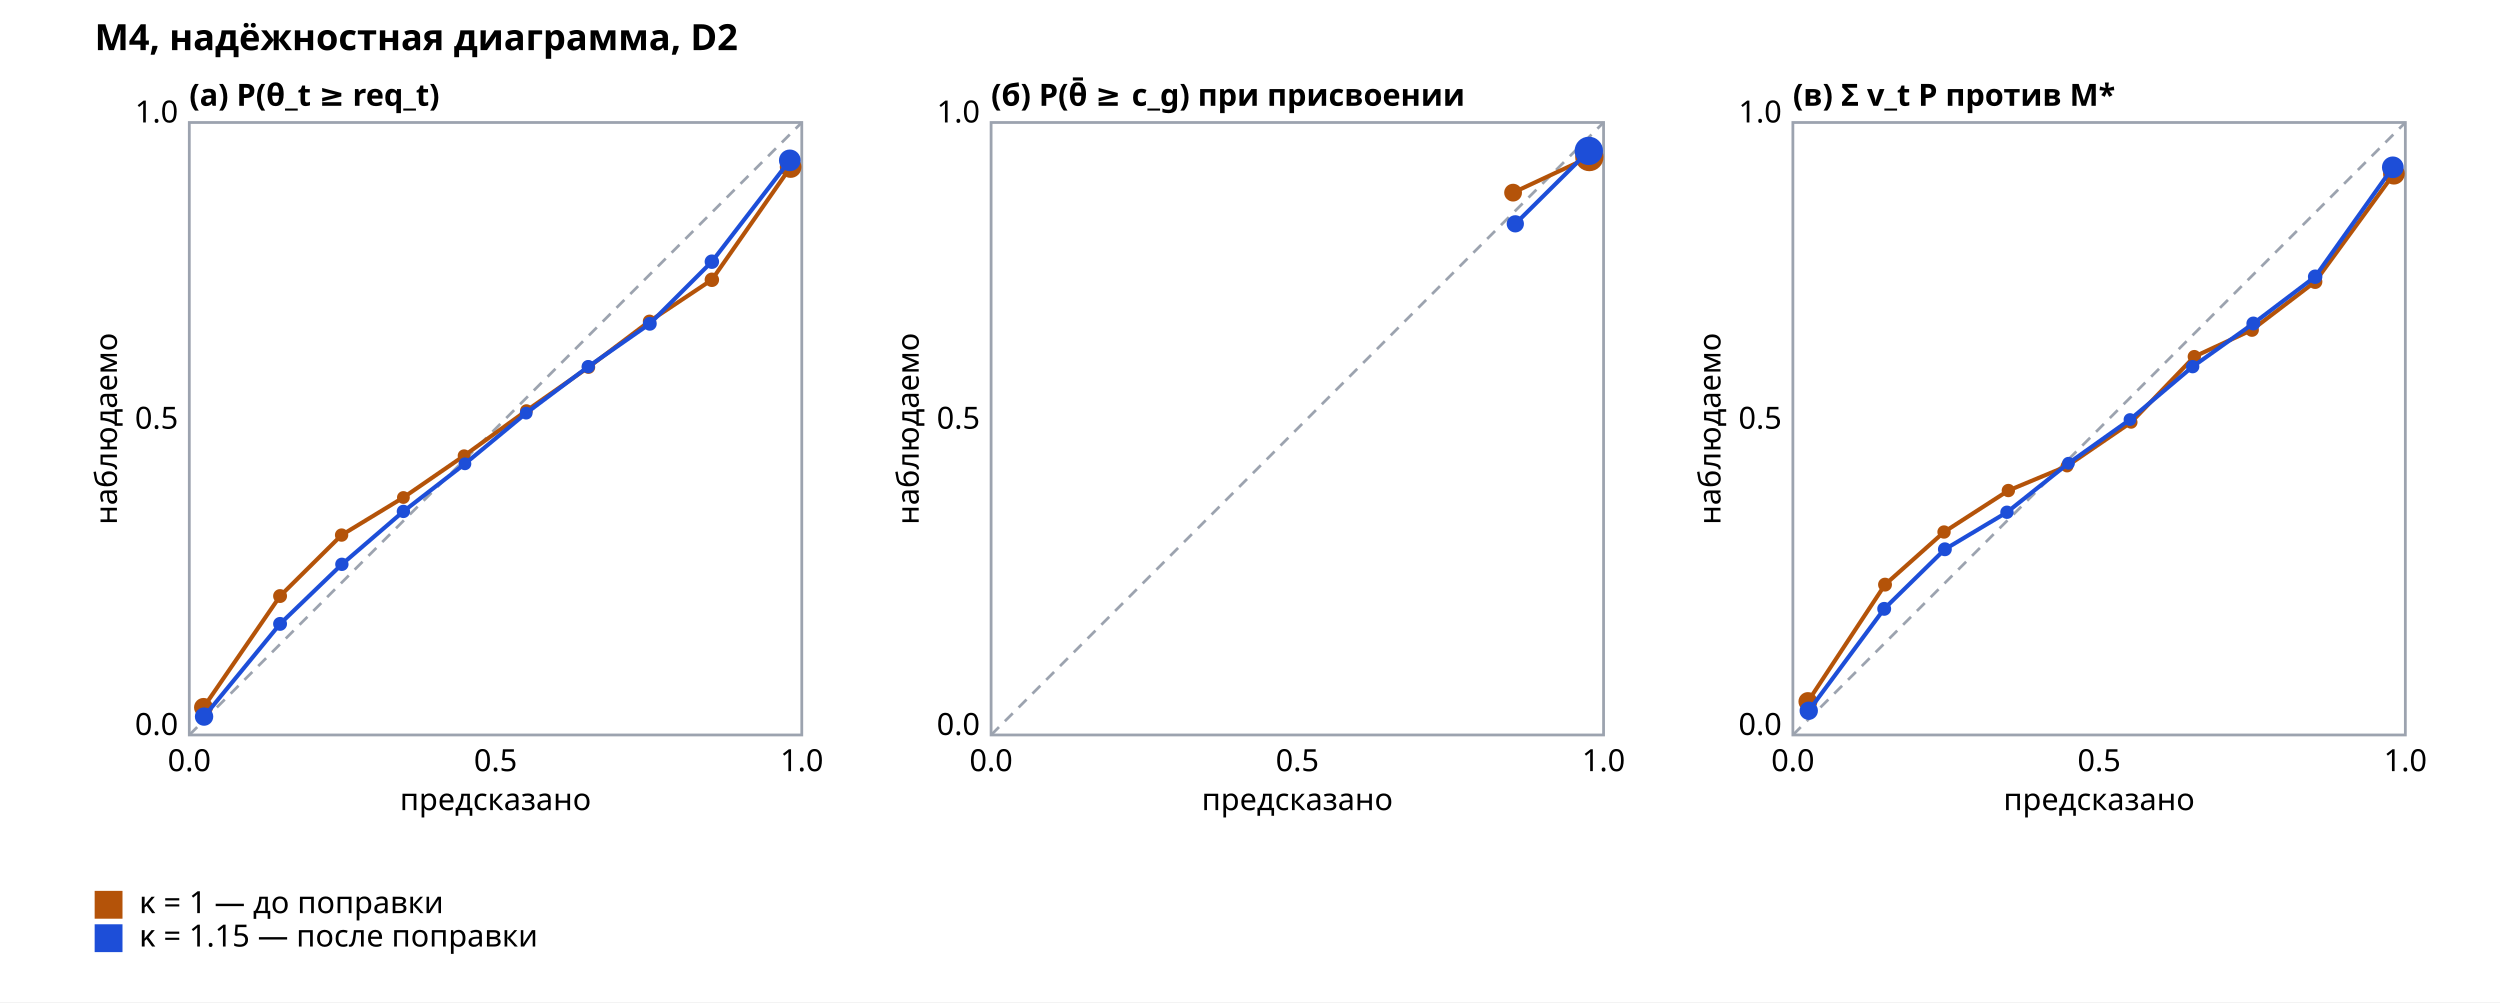
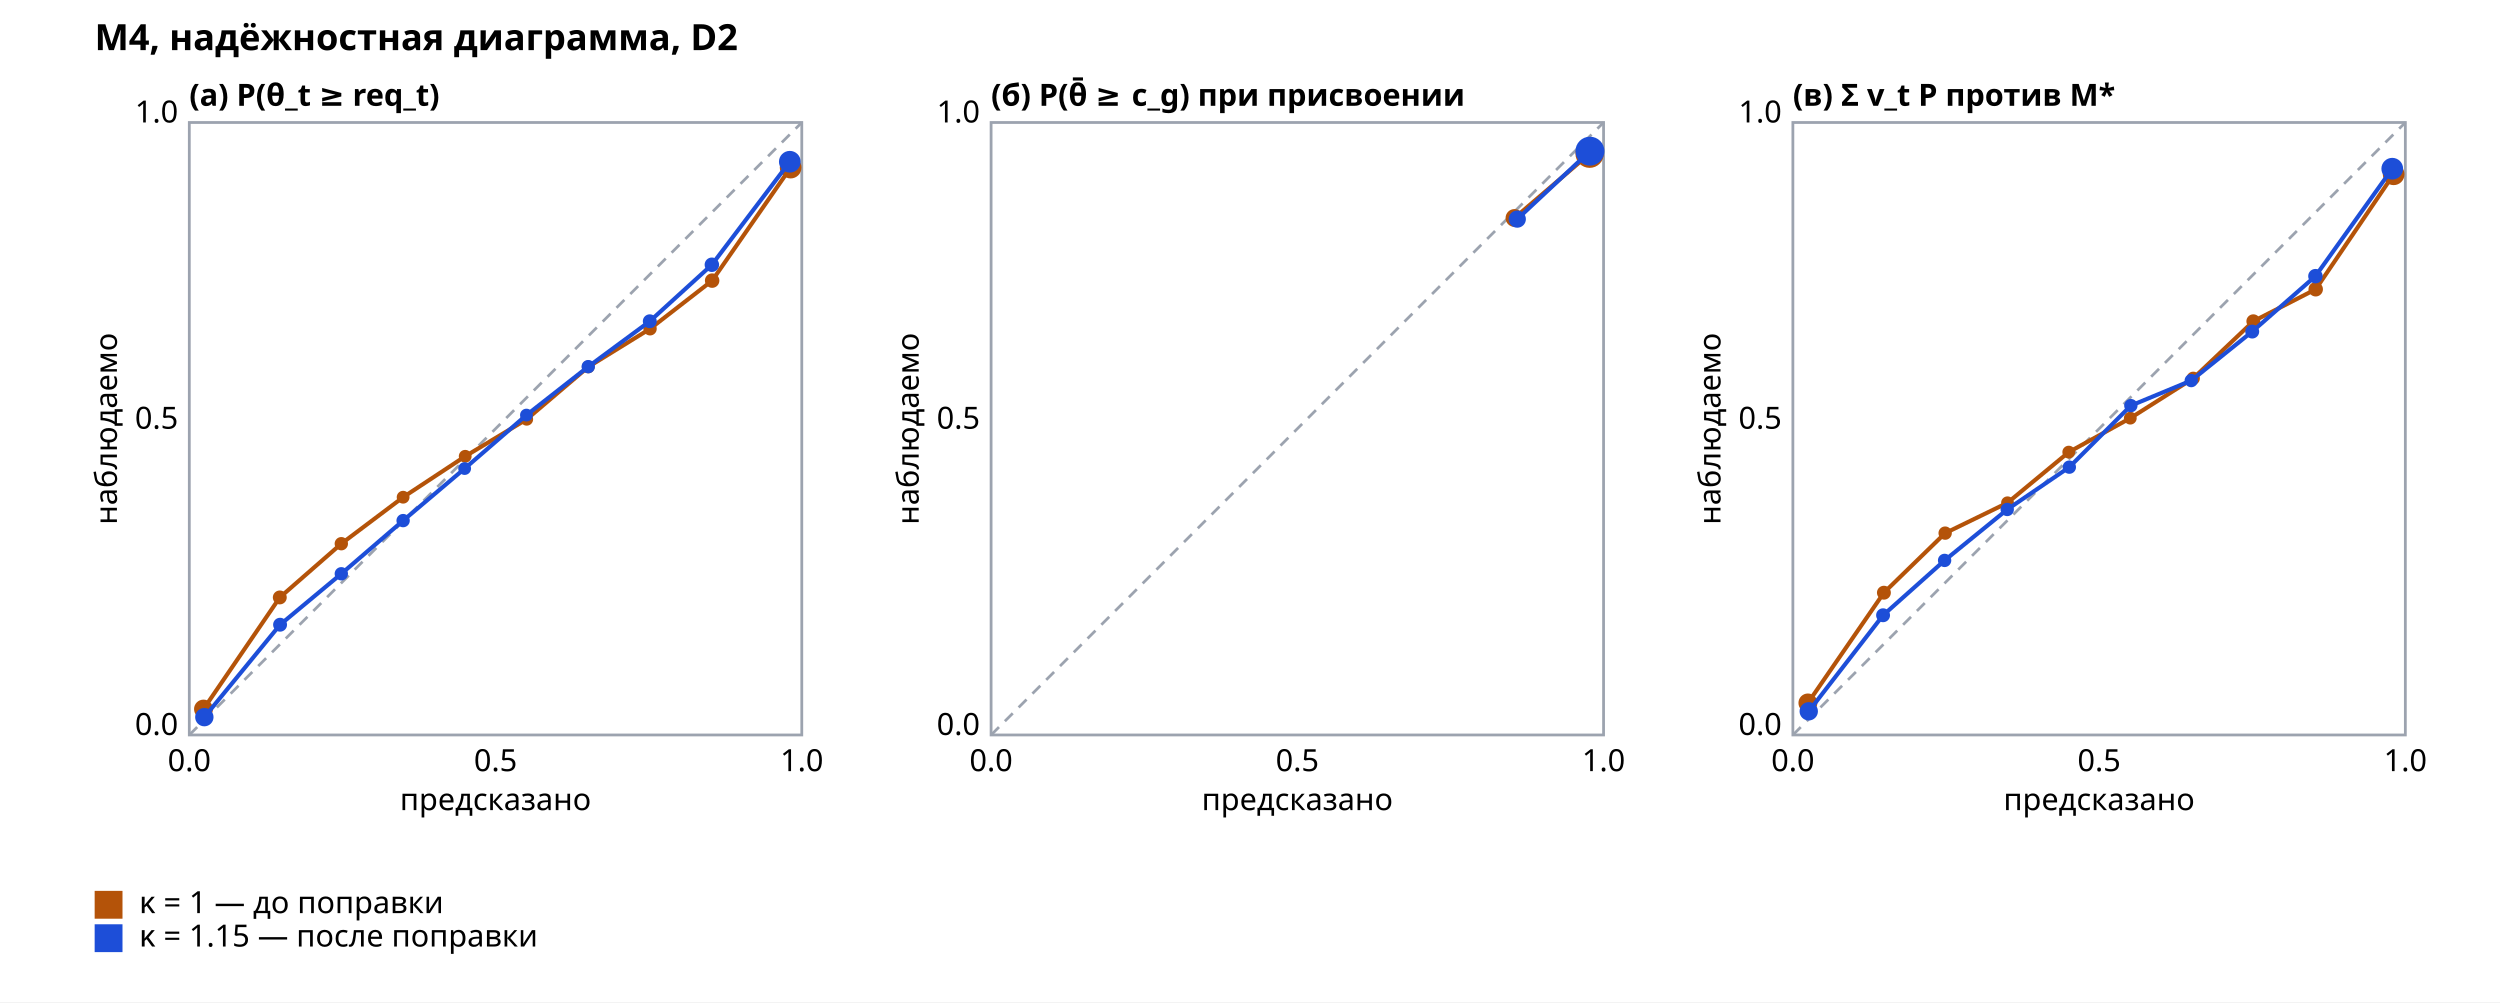
<svg xmlns="http://www.w3.org/2000/svg" width="898" height="360" viewBox="0 0 898 360" font-family="sans-serif" font-size="11">
  <rect width="898" height="360" fill="#ffffff" />
  <text x="34" y="18" font-size="13" font-weight="bold">M4, надёжностная диаграмма, D2</text>
  <text x="68" y="38" font-weight="bold">(а) P(θ_t ≥ req_t)</text>
  <rect x="68" y="44" width="220" height="220" fill="none" stroke="#9ca3af" />
  <text x="68.0" y="277.0" text-anchor="middle">0.0</text>
  <text x="64.0" y="264.0" text-anchor="end">0.0</text>
  <text x="178.0" y="277.0" text-anchor="middle">0.5</text>
  <text x="64.0" y="154.0" text-anchor="end">0.5</text>
  <text x="288.0" y="277.0" text-anchor="middle">1.0</text>
  <text x="64.0" y="44.0" text-anchor="end">1.0</text>
  <line x1="68.0" y1="264.0" x2="288.0" y2="44.0" stroke="#9ca3af" stroke-dasharray="4 3" />
  <text x="178.0" y="291.0" text-anchor="middle">предсказано</text>
  <text x="42.0" y="154.0" text-anchor="middle" transform="rotate(-90 42.0 154.0)">наблюдаемо</text>
-   <polyline fill="none" stroke="#b45309" stroke-width="1.5" points="73.1,254.1 100.6,214.1 122.7,192.2 144.9,178.7 166.7,163.7 189.1,147.5 211.4,131.9 233.3,115.4 255.7,100.5 284.0,60.0" />
-   <circle cx="73.1" cy="254.1" r="3.4" fill="#b45309" />
-   <circle cx="100.6" cy="214.1" r="2.5" fill="#b45309" />
-   <circle cx="122.7" cy="192.2" r="2.4" fill="#b45309" />
-   <circle cx="144.9" cy="178.7" r="2.3" fill="#b45309" />
-   <circle cx="166.7" cy="163.7" r="2.3" fill="#b45309" />
-   <circle cx="189.1" cy="147.5" r="2.3" fill="#b45309" />
-   <circle cx="211.4" cy="131.9" r="2.4" fill="#b45309" />
-   <circle cx="233.3" cy="115.4" r="2.4" fill="#b45309" />
-   <circle cx="255.7" cy="100.5" r="2.6" fill="#b45309" />
-   <circle cx="284.0" cy="60.0" r="3.9" fill="#b45309" />
-   <polyline fill="none" stroke="#1d4ed8" stroke-width="1.5" points="73.3,257.4 100.6,224.1 122.8,202.7 144.9,183.7 167.0,166.6 189.0,148.4 211.3,131.7 233.4,116.3 255.7,94.0 283.7,57.6" />
-   <circle cx="73.3" cy="257.4" r="3.3" fill="#1d4ed8" />
-   <circle cx="100.6" cy="224.1" r="2.5" fill="#1d4ed8" />
-   <circle cx="122.8" cy="202.7" r="2.4" fill="#1d4ed8" />
-   <circle cx="144.9" cy="183.7" r="2.4" fill="#1d4ed8" />
-   <circle cx="167.0" cy="166.6" r="2.3" fill="#1d4ed8" />
-   <circle cx="189.0" cy="148.4" r="2.3" fill="#1d4ed8" />
+   <polyline fill="none" stroke="#b45309" stroke-width="1.5" points="73.1,254.7 100.5,214.6 122.6,195.3 144.8,178.6 167.1,163.9 189.2,150.6 211.3,131.8 233.5,118.1 255.8,100.8 284.0,60.2" />
+   <circle cx="73.1" cy="254.7" r="3.4" fill="#b45309" />
+   <circle cx="100.5" cy="214.6" r="2.5" fill="#b45309" />
+   <circle cx="122.6" cy="195.3" r="2.4" fill="#b45309" />
+   <circle cx="144.8" cy="178.6" r="2.3" fill="#b45309" />
+   <circle cx="167.1" cy="163.9" r="2.3" fill="#b45309" />
+   <circle cx="189.2" cy="150.6" r="2.3" fill="#b45309" />
+   <circle cx="211.3" cy="131.8" r="2.3" fill="#b45309" />
+   <circle cx="233.5" cy="118.1" r="2.4" fill="#b45309" />
+   <circle cx="255.8" cy="100.8" r="2.6" fill="#b45309" />
+   <circle cx="284.0" cy="60.2" r="3.9" fill="#b45309" />
+   <polyline fill="none" stroke="#1d4ed8" stroke-width="1.5" points="73.4,257.6 100.6,224.4 122.6,206.1 144.8,187.0 166.9,168.3 189.1,149.1 211.3,131.7 233.4,115.4 255.7,95.1 283.7,58.1" />
+   <circle cx="73.4" cy="257.6" r="3.3" fill="#1d4ed8" />
+   <circle cx="100.6" cy="224.4" r="2.5" fill="#1d4ed8" />
+   <circle cx="122.6" cy="206.1" r="2.4" fill="#1d4ed8" />
+   <circle cx="144.8" cy="187.0" r="2.4" fill="#1d4ed8" />
+   <circle cx="166.9" cy="168.3" r="2.3" fill="#1d4ed8" />
+   <circle cx="189.1" cy="149.1" r="2.3" fill="#1d4ed8" />
  <circle cx="211.3" cy="131.7" r="2.4" fill="#1d4ed8" />
-   <circle cx="233.4" cy="116.3" r="2.5" fill="#1d4ed8" />
-   <circle cx="255.7" cy="94.0" r="2.6" fill="#1d4ed8" />
-   <circle cx="283.7" cy="57.6" r="3.9" fill="#1d4ed8" />
+   <circle cx="233.4" cy="115.4" r="2.5" fill="#1d4ed8" />
+   <circle cx="255.7" cy="95.1" r="2.6" fill="#1d4ed8" />
+   <circle cx="283.7" cy="58.1" r="3.9" fill="#1d4ed8" />
  <text x="356" y="38" font-weight="bold">(б) P(θ̄ ≥ c_g) при присвоении</text>
  <rect x="356" y="44" width="220" height="220" fill="none" stroke="#9ca3af" />
  <text x="356.0" y="277.0" text-anchor="middle">0.0</text>
  <text x="352.0" y="264.0" text-anchor="end">0.0</text>
  <text x="466.0" y="277.0" text-anchor="middle">0.5</text>
  <text x="352.0" y="154.0" text-anchor="end">0.5</text>
  <text x="576.0" y="277.0" text-anchor="middle">1.0</text>
  <text x="352.0" y="44.0" text-anchor="end">1.0</text>
  <line x1="356.0" y1="264.0" x2="576.0" y2="44.0" stroke="#9ca3af" stroke-dasharray="4 3" />
  <text x="466.0" y="291.0" text-anchor="middle">предсказано</text>
  <text x="330.0" y="154.0" text-anchor="middle" transform="rotate(-90 330.0 154.0)">наблюдаемо</text>
-   <polyline fill="none" stroke="#b45309" stroke-width="1.5" points="543.5,69.2 570.9,56.4" />
-   <circle cx="543.5" cy="69.2" r="3.2" fill="#b45309" />
-   <circle cx="570.9" cy="56.4" r="5.1" fill="#b45309" />
-   <polyline fill="none" stroke="#1d4ed8" stroke-width="1.5" points="544.3,80.4 570.7,54.2" />
-   <circle cx="544.3" cy="80.4" r="3.1" fill="#1d4ed8" />
-   <circle cx="570.7" cy="54.2" r="5.1" fill="#1d4ed8" />
+   <polyline fill="none" stroke="#b45309" stroke-width="1.5" points="544.0,78.3 571.0,55.2" />
+   <circle cx="544.0" cy="78.3" r="3.2" fill="#b45309" />
+   <circle cx="571.0" cy="55.2" r="5.1" fill="#b45309" />
+   <polyline fill="none" stroke="#1d4ed8" stroke-width="1.5" points="545.0,78.7 571.1,54.3" />
+   <circle cx="545.0" cy="78.7" r="3.1" fill="#1d4ed8" />
+   <circle cx="571.1" cy="54.3" r="5.2" fill="#1d4ed8" />
  <text x="644" y="38" font-weight="bold">(в) Σ v_t P против M*</text>
  <rect x="644" y="44" width="220" height="220" fill="none" stroke="#9ca3af" />
  <text x="644.0" y="277.0" text-anchor="middle">0.0</text>
  <text x="640.0" y="264.0" text-anchor="end">0.0</text>
  <text x="754.0" y="277.0" text-anchor="middle">0.5</text>
  <text x="640.0" y="154.0" text-anchor="end">0.5</text>
  <text x="864.0" y="277.0" text-anchor="middle">1.0</text>
  <text x="640.0" y="44.0" text-anchor="end">1.0</text>
  <line x1="644.0" y1="264.0" x2="864.0" y2="44.0" stroke="#9ca3af" stroke-dasharray="4 3" />
  <text x="754.0" y="291.0" text-anchor="middle">предсказано</text>
  <text x="618.0" y="154.0" text-anchor="middle" transform="rotate(-90 618.0 154.0)">наблюдаемо</text>
-   <polyline fill="none" stroke="#b45309" stroke-width="1.5" points="649.4,252.0 677.1,210.0 698.3,191.1 721.4,176.2 742.5,167.4 765.5,151.7 788.2,128.1 808.9,118.5 831.6,101.2 859.9,62.4" />
-   <circle cx="649.4" cy="252.0" r="3.4" fill="#b45309" />
-   <circle cx="677.1" cy="210.0" r="2.5" fill="#b45309" />
-   <circle cx="698.3" cy="191.1" r="2.4" fill="#b45309" />
-   <circle cx="721.4" cy="176.2" r="2.4" fill="#b45309" />
-   <circle cx="742.5" cy="167.4" r="2.3" fill="#b45309" />
-   <circle cx="765.5" cy="151.7" r="2.3" fill="#b45309" />
-   <circle cx="788.2" cy="128.1" r="2.4" fill="#b45309" />
-   <circle cx="808.9" cy="118.5" r="2.5" fill="#b45309" />
-   <circle cx="831.6" cy="101.2" r="2.6" fill="#b45309" />
-   <circle cx="859.9" cy="62.4" r="3.9" fill="#b45309" />
-   <polyline fill="none" stroke="#1d4ed8" stroke-width="1.5" points="649.7,255.3 676.8,218.7 698.6,197.3 720.9,184.0 743.0,166.4 765.1,150.7 787.6,131.7 809.4,116.2 831.6,99.4 859.5,60.1" />
-   <circle cx="649.7" cy="255.3" r="3.3" fill="#1d4ed8" />
-   <circle cx="676.8" cy="218.7" r="2.5" fill="#1d4ed8" />
-   <circle cx="698.6" cy="197.3" r="2.5" fill="#1d4ed8" />
-   <circle cx="720.9" cy="184.0" r="2.4" fill="#1d4ed8" />
-   <circle cx="743.0" cy="166.4" r="2.3" fill="#1d4ed8" />
-   <circle cx="765.1" cy="150.7" r="2.3" fill="#1d4ed8" />
-   <circle cx="787.6" cy="131.7" r="2.4" fill="#1d4ed8" />
-   <circle cx="809.4" cy="116.2" r="2.5" fill="#1d4ed8" />
-   <circle cx="831.6" cy="99.4" r="2.6" fill="#1d4ed8" />
-   <circle cx="859.5" cy="60.1" r="3.9" fill="#1d4ed8" />
+   <polyline fill="none" stroke="#b45309" stroke-width="1.5" points="649.4,252.5 676.7,212.9 698.7,191.5 721.1,180.6 743.1,162.4 765.2,150.2 787.8,135.9 809.4,115.4 831.8,103.9 859.8,62.6" />
+   <circle cx="649.4" cy="252.5" r="3.4" fill="#b45309" />
+   <circle cx="676.7" cy="212.9" r="2.5" fill="#b45309" />
+   <circle cx="698.7" cy="191.5" r="2.4" fill="#b45309" />
+   <circle cx="721.1" cy="180.6" r="2.3" fill="#b45309" />
+   <circle cx="743.1" cy="162.4" r="2.3" fill="#b45309" />
+   <circle cx="765.2" cy="150.2" r="2.3" fill="#b45309" />
+   <circle cx="787.8" cy="135.9" r="2.4" fill="#b45309" />
+   <circle cx="809.4" cy="115.4" r="2.5" fill="#b45309" />
+   <circle cx="831.8" cy="103.9" r="2.6" fill="#b45309" />
+   <circle cx="859.8" cy="62.6" r="3.9" fill="#b45309" />
+   <polyline fill="none" stroke="#1d4ed8" stroke-width="1.5" points="649.7,255.5 676.4,221.0 698.5,201.3 721.0,183.0 743.3,167.8 765.4,145.7 787.1,136.7 809.0,119.1 831.7,99.2 859.3,60.6" />
+   <circle cx="649.7" cy="255.5" r="3.3" fill="#1d4ed8" />
+   <circle cx="676.4" cy="221.0" r="2.5" fill="#1d4ed8" />
+   <circle cx="698.5" cy="201.3" r="2.4" fill="#1d4ed8" />
+   <circle cx="721.0" cy="183.0" r="2.4" fill="#1d4ed8" />
+   <circle cx="743.3" cy="167.8" r="2.4" fill="#1d4ed8" />
+   <circle cx="765.4" cy="145.7" r="2.4" fill="#1d4ed8" />
+   <circle cx="787.1" cy="136.7" r="2.4" fill="#1d4ed8" />
+   <circle cx="809.0" cy="119.1" r="2.5" fill="#1d4ed8" />
+   <circle cx="831.7" cy="99.2" r="2.6" fill="#1d4ed8" />
+   <circle cx="859.3" cy="60.6" r="3.9" fill="#1d4ed8" />
  <rect x="34" y="320" width="10" height="10" fill="#b45309" />
  <text x="50" y="328">κ = 1 — до поправки</text>
  <rect x="34" y="332" width="10" height="10" fill="#1d4ed8" />
  <text x="50" y="340">κ = 1.15 — после поправки</text>
</svg>
